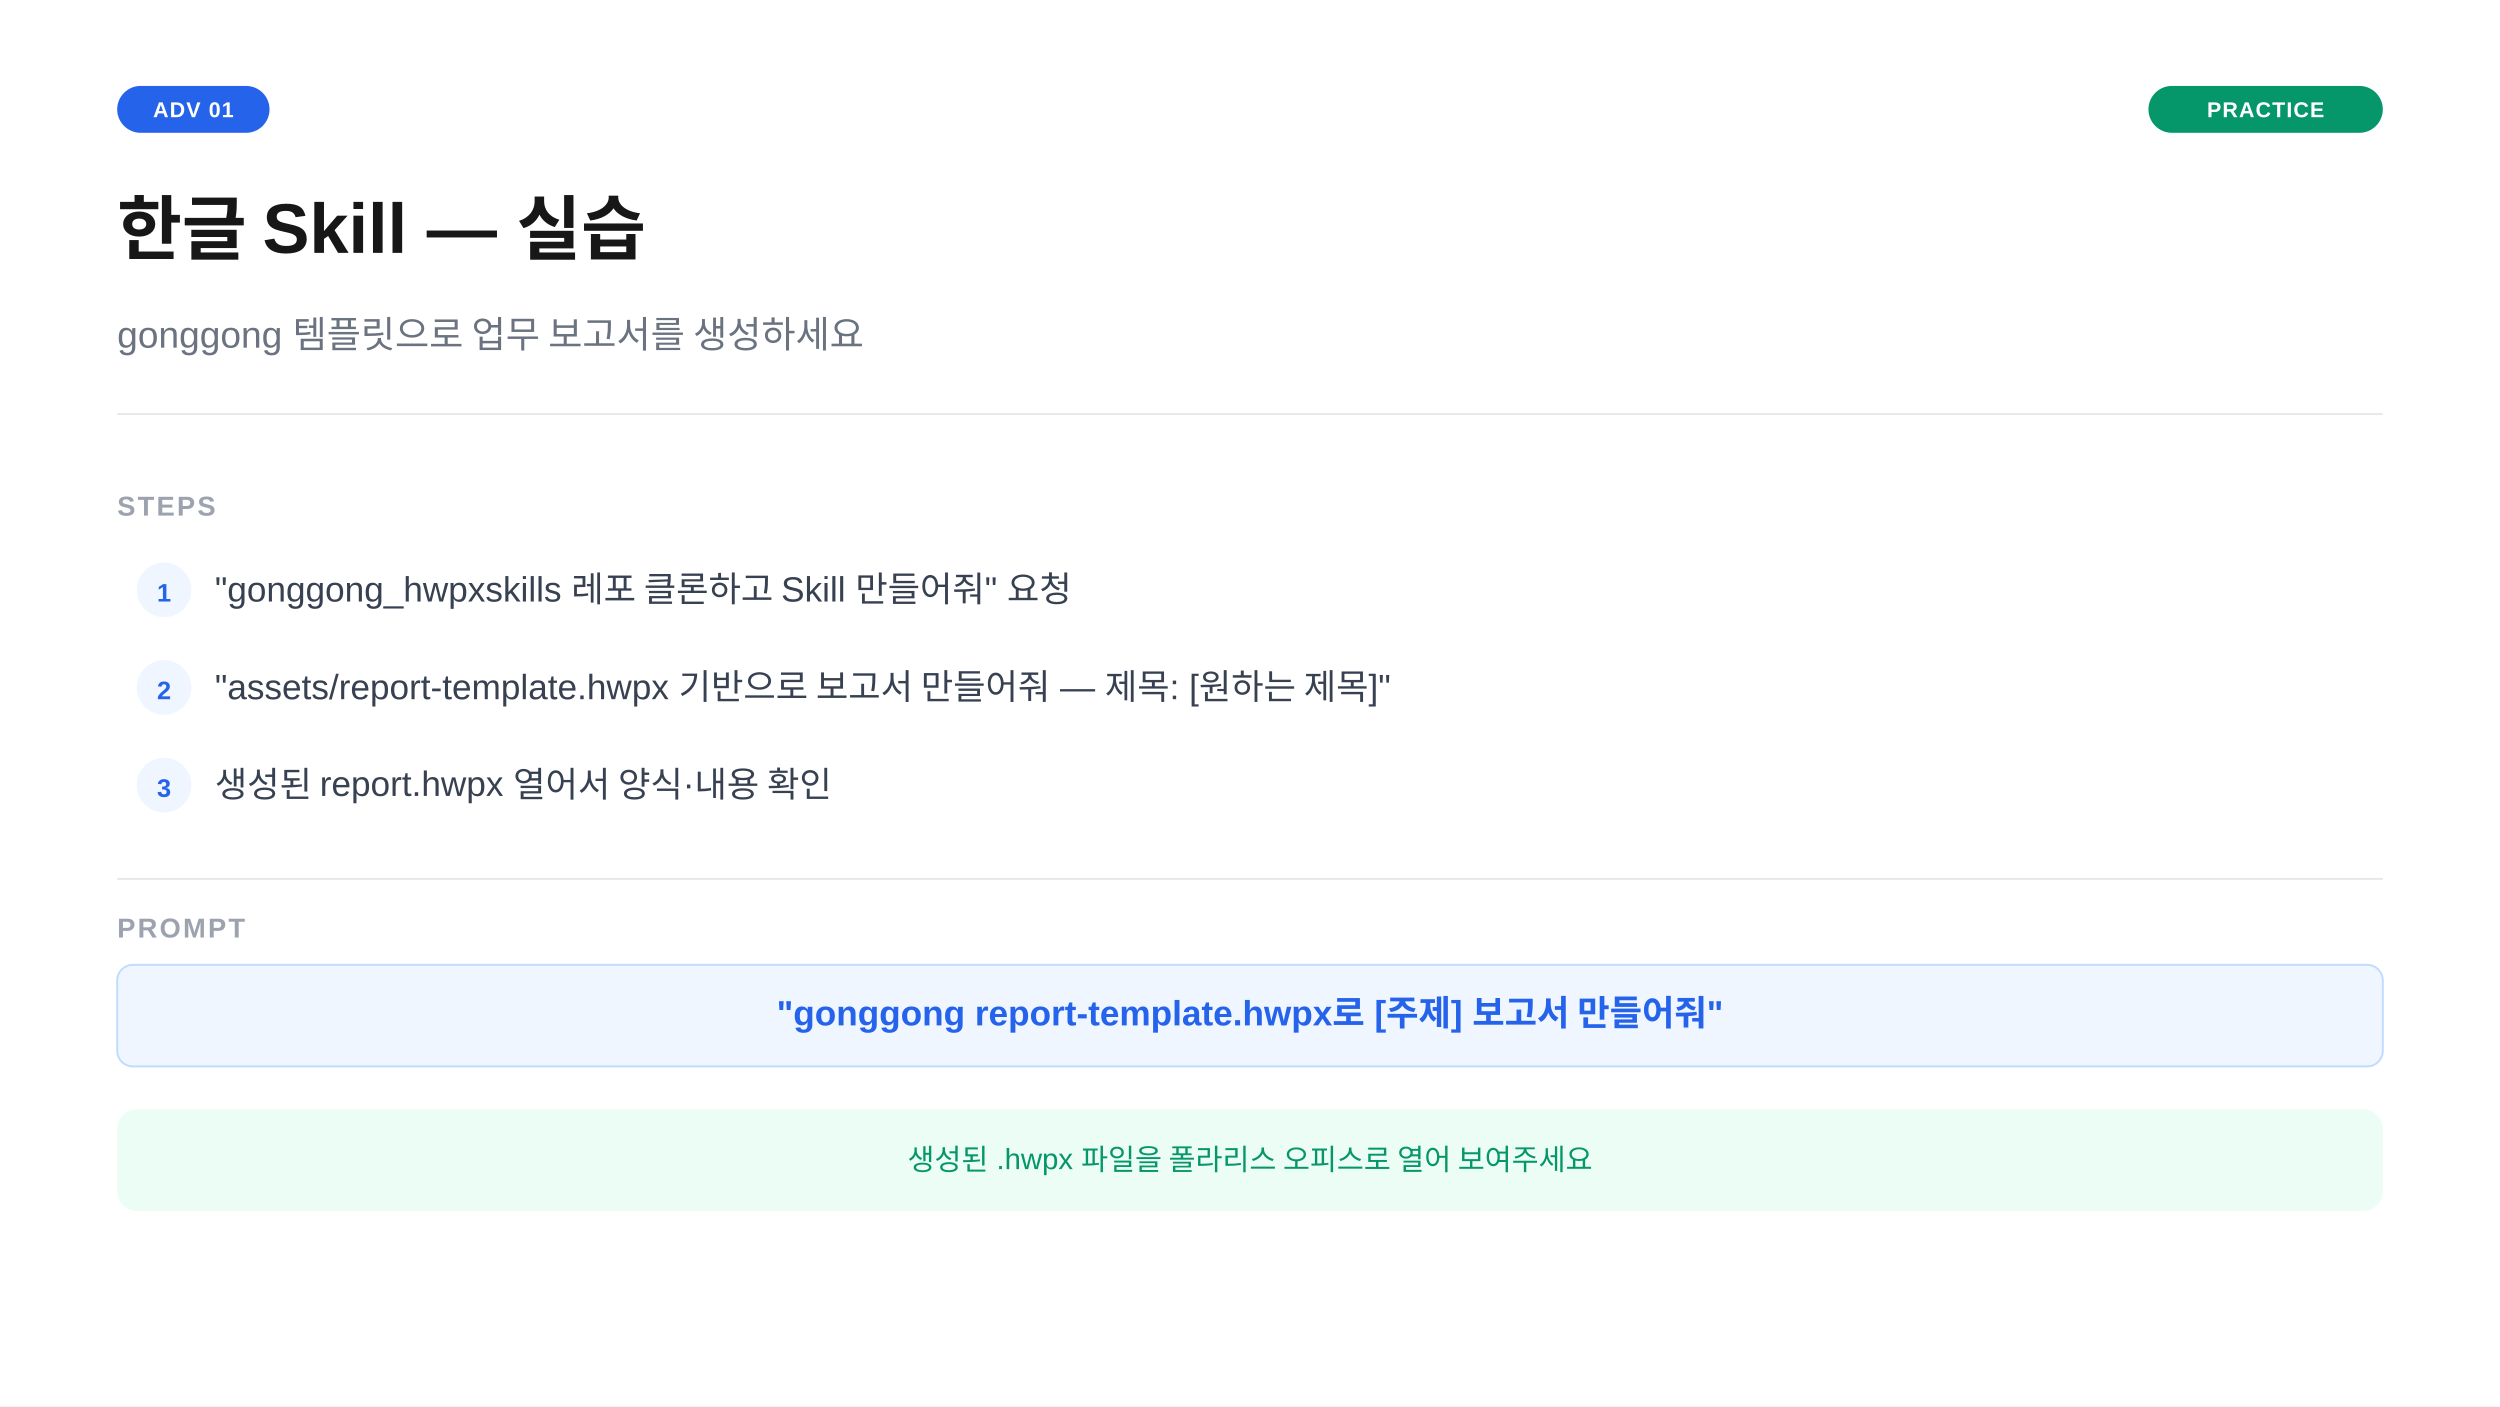
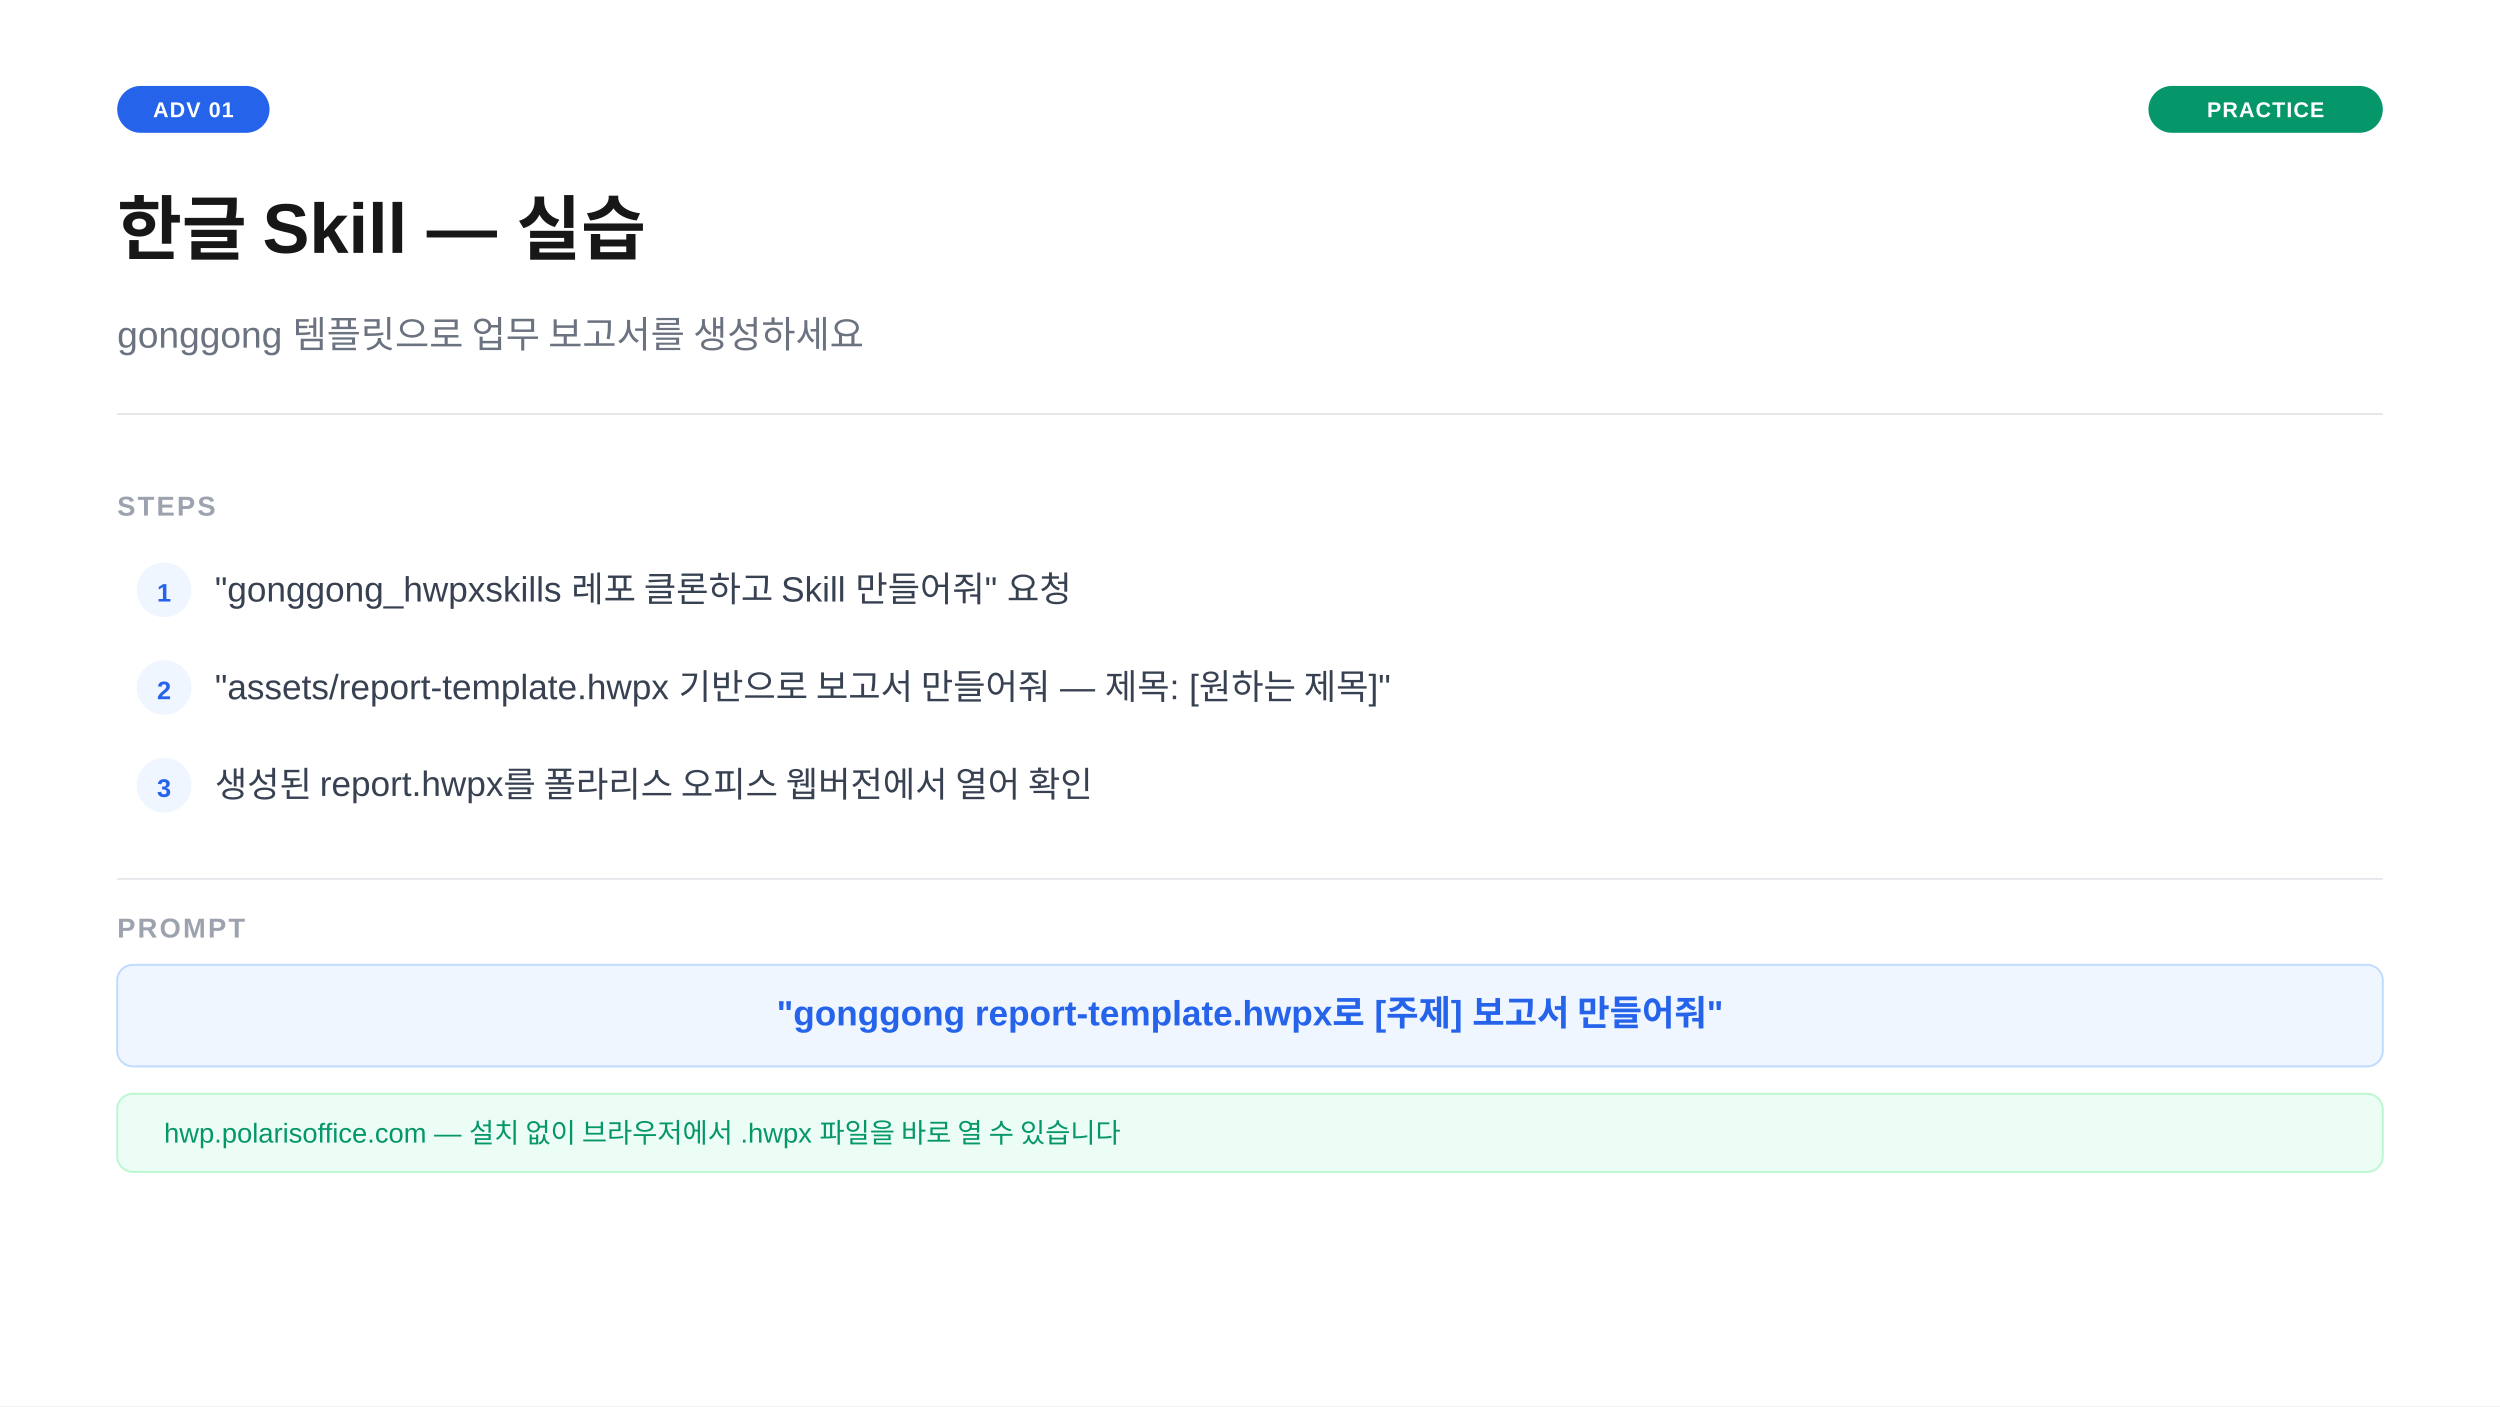
<svg xmlns="http://www.w3.org/2000/svg" width="1280" height="720" viewBox="0 0 1280 720">
  <rect width="1280" height="720" fill="#ffffff" />
  <rect x="60" y="44" width="78" height="24" rx="12" fill="#2563eb" />
  <text x="99" y="60" text-anchor="middle" font-family="-apple-system,BlinkMacSystemFont,'Segoe UI',Arial,sans-serif" font-size="11" font-weight="700" fill="#ffffff" letter-spacing="0.05em">ADV 01</text>
  <rect x="1100" y="44" width="120" height="24" rx="12" fill="#059669" />
  <text x="1160" y="60" text-anchor="middle" font-family="-apple-system,BlinkMacSystemFont,'Segoe UI',Arial,sans-serif" font-size="11" font-weight="700" fill="#ffffff" letter-spacing="0.05em">PRACTICE</text>
  <text x="60" y="130" font-family="-apple-system,BlinkMacSystemFont,'Segoe UI',Arial,sans-serif" font-size="36" font-weight="700" fill="#171717">한글 Skill — 실습</text>
  <text x="60" y="178" font-family="-apple-system,BlinkMacSystemFont,'Segoe UI',Arial,sans-serif" font-size="19" fill="#6b7280">gonggong 템플릿으로 업무 보고서를 생성하세요</text>
  <line x1="60" y1="212" x2="1220" y2="212" stroke="#e5e7eb" stroke-width="1" />
  <text x="60" y="264" font-family="-apple-system,BlinkMacSystemFont,'Segoe UI',Arial,sans-serif" font-size="14" font-weight="600" fill="#9ca3af" letter-spacing="0.08em">STEPS</text>
  <circle cx="84" cy="302" r="14" fill="#eff6ff" />
  <text x="84" y="308" text-anchor="middle" font-family="-apple-system,BlinkMacSystemFont,'Segoe UI',Arial,sans-serif" font-size="13" font-weight="700" fill="#2563eb">1</text>
  <text x="110" y="308" font-family="-apple-system,BlinkMacSystemFont,'Segoe UI',Arial,sans-serif" font-size="18" fill="#374151">"gonggong_hwpxskills 레포 클론하고 Skill 만들어줘" 요청</text>
  <circle cx="84" cy="352" r="14" fill="#eff6ff" />
  <text x="84" y="358" text-anchor="middle" font-family="-apple-system,BlinkMacSystemFont,'Segoe UI',Arial,sans-serif" font-size="13" font-weight="700" fill="#2563eb">2</text>
  <text x="110" y="358" font-family="-apple-system,BlinkMacSystemFont,'Segoe UI',Arial,sans-serif" font-size="18" fill="#374151">"assets/report-template.hwpx 기반으로 보고서 만들어줘 — 제목: [원하는 제목]"</text>
  <circle cx="84" cy="402" r="14" fill="#eff6ff" />
  <text x="84" y="408" text-anchor="middle" font-family="-apple-system,BlinkMacSystemFont,'Segoe UI',Arial,sans-serif" font-size="13" font-weight="700" fill="#2563eb">3</text>
-   <text x="110" y="408" font-family="-apple-system,BlinkMacSystemFont,'Segoe UI',Arial,sans-serif" font-size="18" fill="#374151">생성된 report.hwpx 열어서 양식·내용 확인</text>
+   <text x="110" y="408" font-family="-apple-system,BlinkMacSystemFont,'Segoe UI',Arial,sans-serif" font-size="18" fill="#374151">생성된 report.hwpx를 폴라리스 오피스 웹버전에서 열어 확인</text>
  <line x1="60" y1="450" x2="1220" y2="450" stroke="#e5e7eb" stroke-width="1" />
  <text x="60" y="480" font-family="-apple-system,BlinkMacSystemFont,'Segoe UI',Arial,sans-serif" font-size="14" font-weight="600" fill="#9ca3af" letter-spacing="0.08em">PROMPT</text>
  <rect x="60" y="494" width="1160" height="52" rx="8" fill="#eff6ff" stroke="#bfdbfe" stroke-width="1" />
  <text x="640" y="525" text-anchor="middle" font-family="-apple-system,BlinkMacSystemFont,'Segoe UI',Arial,sans-serif" font-size="18" font-weight="600" fill="#2563eb">"gonggong report-template.hwpx로 [주제] 보고서 만들어줘"</text>
-   <rect x="60" y="568" width="1160" height="52" rx="10" fill="#ecfdf5" />
-   <text x="640" y="599" text-anchor="middle" font-family="-apple-system,BlinkMacSystemFont,'Segoe UI',Arial,sans-serif" font-size="15" fill="#059669">생성된 .hwpx 파일을 폴라리스 오피스로 열어 보여주세요</text>
+   <rect x="60" y="560" width="1160" height="40" rx="8" fill="#ecfdf5" stroke="#bbf7d0" stroke-width="1" />
+   <text x="84" y="585" font-family="-apple-system,BlinkMacSystemFont,'Segoe UI',Arial,sans-serif" font-size="14" fill="#059669">hwp.polarisoffice.com  —  설치 없이 브라우저에서 .hwpx 파일을 바로 열 수 있습니다</text>
</svg>
